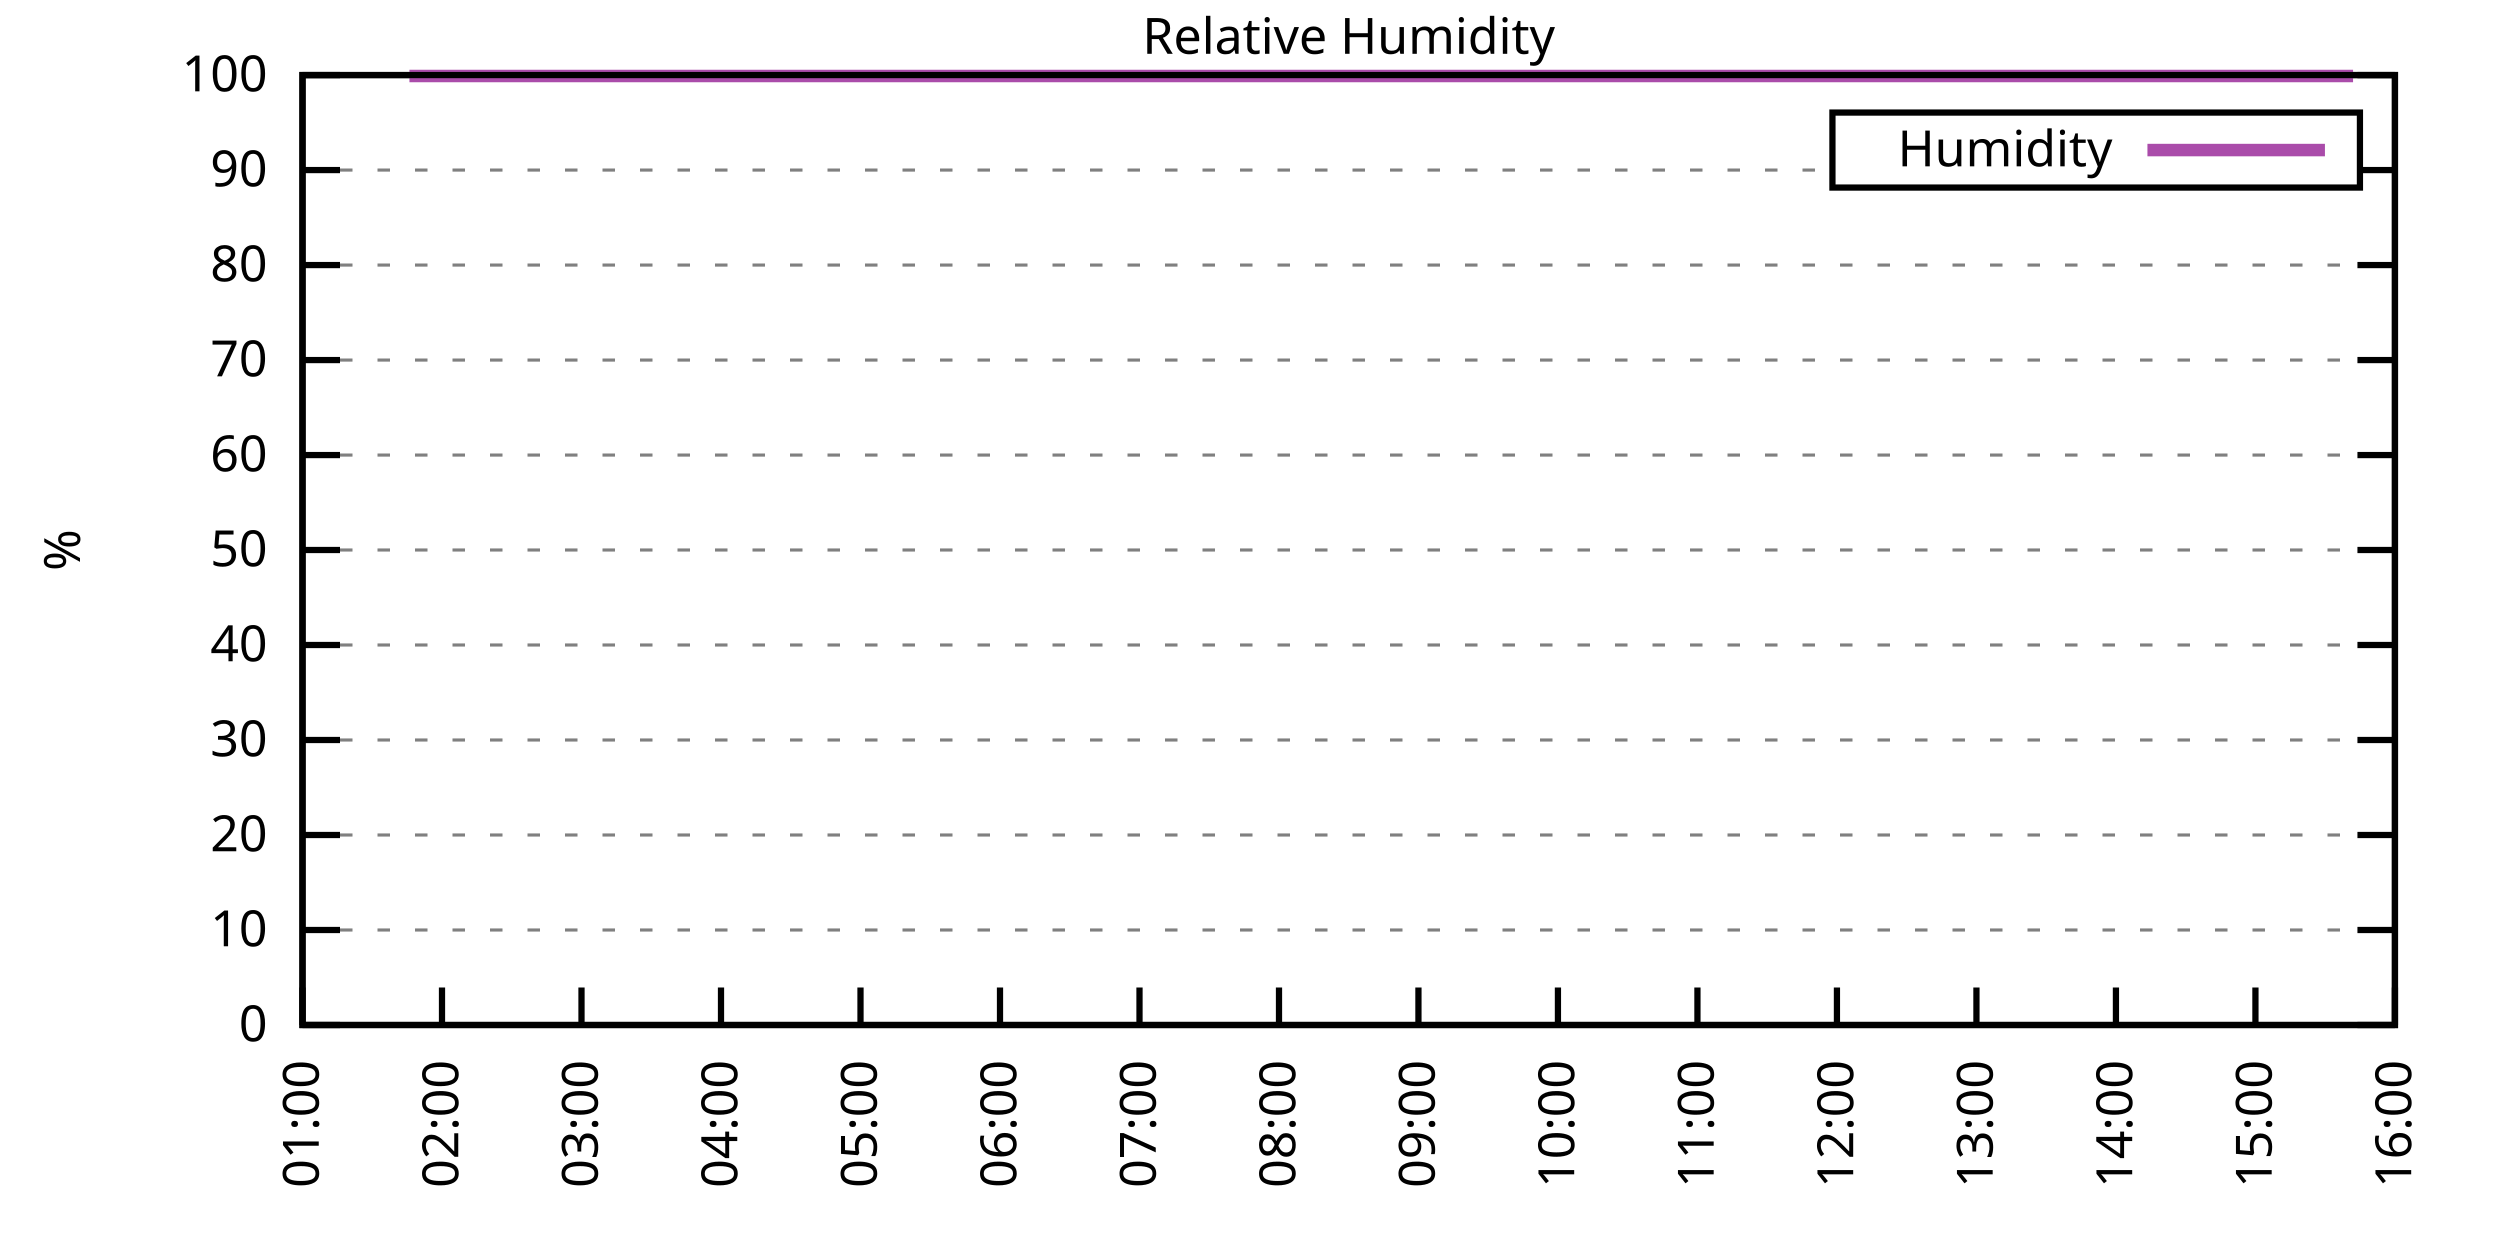
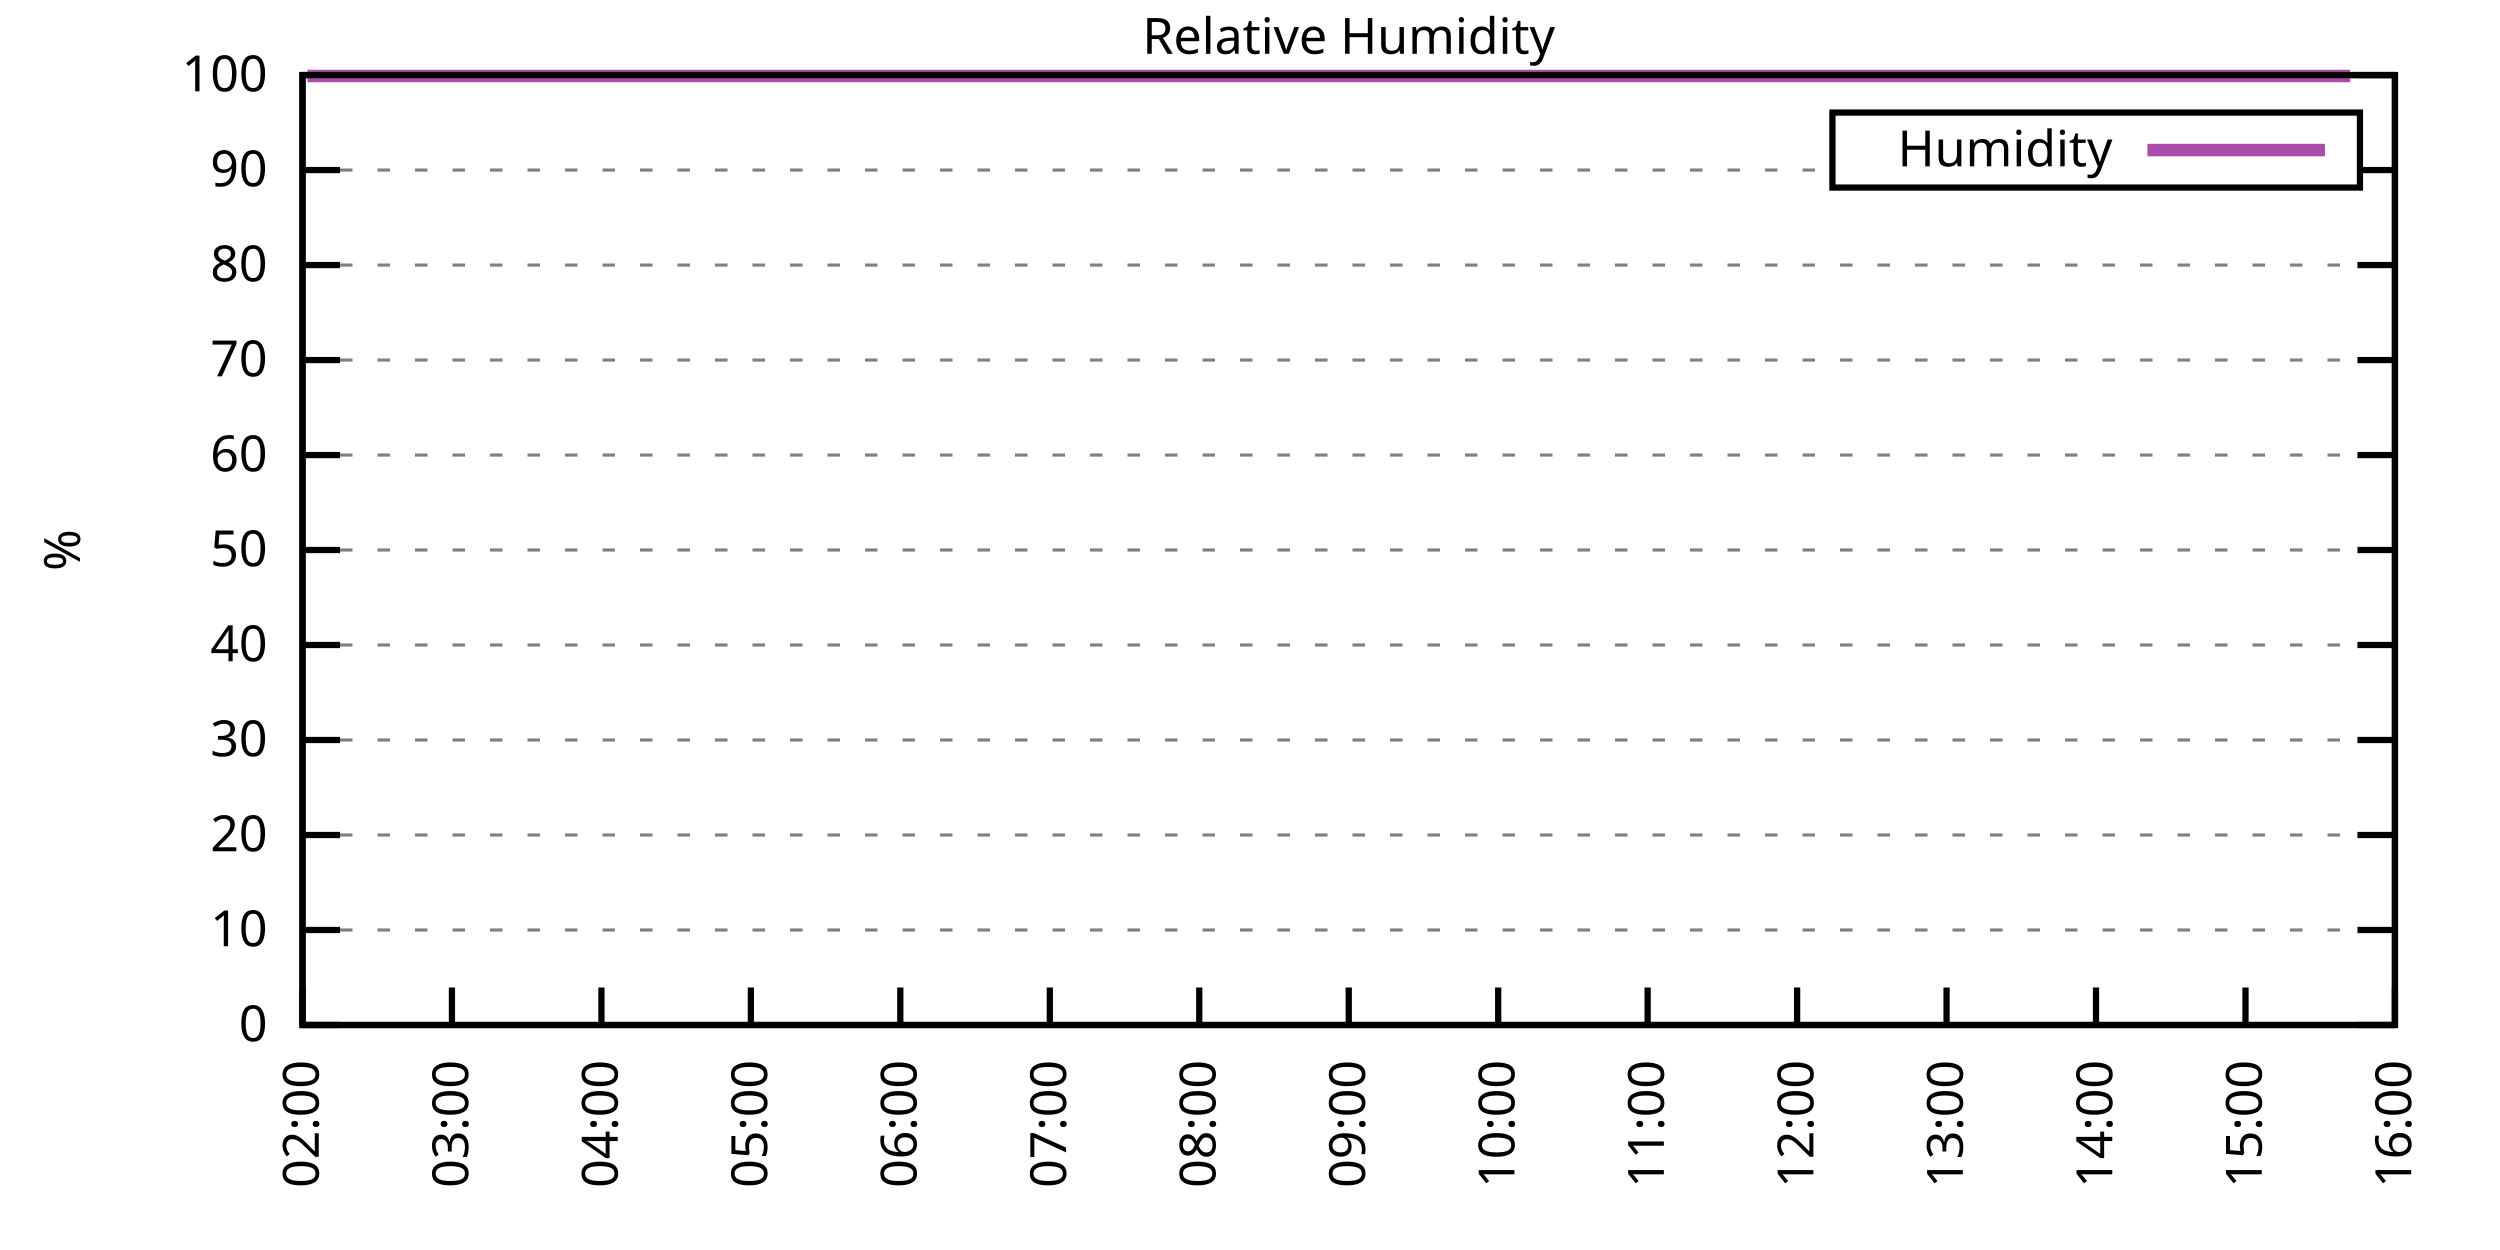
<svg xmlns="http://www.w3.org/2000/svg" xmlns:xlink="http://www.w3.org/1999/xlink" width="400" height="200" viewBox="0 0 400 200">
  <g id="gnuplot_canvas">
    <rect x="0" y="0" width="400" height="200" fill="none" />
    <defs>
      <circle id="gpDot" r="0.5" stroke-width="0.5" stroke="currentColor" />
      <path id="gpPt0" stroke-width="0.333" stroke="currentColor" d="M-1,0 h2 M0,-1 v2" />
      <path id="gpPt1" stroke-width="0.333" stroke="currentColor" d="M-1,-1 L1,1 M1,-1 L-1,1" />
      <path id="gpPt2" stroke-width="0.333" stroke="currentColor" d="M-1,0 L1,0 M0,-1 L0,1 M-1,-1 L1,1 M-1,1 L1,-1" />
      <rect id="gpPt3" stroke-width="0.333" stroke="currentColor" x="-1" y="-1" width="2" height="2" />
      <rect id="gpPt4" stroke-width="0.333" stroke="currentColor" fill="currentColor" x="-1" y="-1" width="2" height="2" />
      <circle id="gpPt5" stroke-width="0.333" stroke="currentColor" cx="0" cy="0" r="1" />
      <use xlink:href="#gpPt5" id="gpPt6" fill="currentColor" stroke="none" />
      <path id="gpPt7" stroke-width="0.333" stroke="currentColor" d="M0,-1.33 L-1.33,0.67 L1.33,0.67 z" />
      <use xlink:href="#gpPt7" id="gpPt8" fill="currentColor" stroke="none" />
      <use xlink:href="#gpPt7" id="gpPt9" stroke="currentColor" transform="rotate(180)" />
      <use xlink:href="#gpPt9" id="gpPt10" fill="currentColor" stroke="none" />
      <use xlink:href="#gpPt3" id="gpPt11" stroke="currentColor" transform="rotate(45)" />
      <use xlink:href="#gpPt11" id="gpPt12" fill="currentColor" stroke="none" />
      <path id="gpPt13" stroke-width="0.333" stroke="currentColor" d="M0,1.330 L1.265,0.411 L0.782,-1.067 L-0.782,-1.076 L-1.265,0.411 z" />
      <use xlink:href="#gpPt13" id="gpPt14" fill="currentColor" stroke="none" />
      <filter id="textbox" filterUnits="objectBoundingBox" x="0" y="0" height="1" width="1">
        <feFlood flood-color="white" flood-opacity="1" result="bgnd" />
        <feComposite in="SourceGraphic" in2="bgnd" operator="atop" />
      </filter>
      <filter id="greybox" filterUnits="objectBoundingBox" x="0" y="0" height="1" width="1">
        <feFlood flood-color="lightgrey" flood-opacity="1" result="grey" />
        <feComposite in="SourceGraphic" in2="grey" operator="atop" />
      </filter>
    </defs>
    <g fill="none" color="white" stroke="currentColor" stroke-width="1.00" stroke-linecap="butt" stroke-linejoin="miter">
</g>
    <g fill="none" color="black" stroke="currentColor" stroke-width="1.00" stroke-linecap="butt" stroke-linejoin="miter">
      <g stroke="none" shape-rendering="crispEdges">
        <polygon fill="rgb(255, 255, 255)" points="48.40,164.00 383.18,164.00 383.18,12.02 48.40,12.02 " />
      </g>
    </g>
    <g fill="none" color="black" stroke="currentColor" stroke-width="1.00" stroke-linecap="butt" stroke-linejoin="miter">
</g>
    <g fill="none" color="black" stroke="black" stroke-width="0.50" stroke-linecap="butt" stroke-linejoin="miter">
</g>
    <g fill="none" color="gray" stroke="currentColor" stroke-width="0.50" stroke-linecap="butt" stroke-linejoin="miter">
      <path stroke="gray" stroke-dasharray="2,4" class="gridline" d="M48.40,164.00 L383.19,164.00  " />
    </g>
    <g fill="none" color="gray" stroke="gray" stroke-width="1.00" stroke-linecap="butt" stroke-linejoin="miter">
</g>
    <g fill="none" color="black" stroke="currentColor" stroke-width="1.00" stroke-linecap="butt" stroke-linejoin="miter">
      <path stroke="black" d="M48.40,164.00 L54.40,164.00 M383.19,164.00 L377.19,164.00  " />
      <g transform="translate(42.80,166.60)" stroke="none" fill="black" font-family="Sans" font-size="8.00" text-anchor="end">
        <text>
          <tspan font-family="Sans"> 0</tspan>
        </text>
      </g>
    </g>
    <g fill="none" color="black" stroke="currentColor" stroke-width="1.00" stroke-linecap="butt" stroke-linejoin="miter">
</g>
    <g fill="none" color="black" stroke="black" stroke-width="0.50" stroke-linecap="butt" stroke-linejoin="miter">
</g>
    <g fill="none" color="gray" stroke="currentColor" stroke-width="0.50" stroke-linecap="butt" stroke-linejoin="miter">
      <path stroke="gray" stroke-dasharray="2,4" class="gridline" d="M48.40,148.80 L383.19,148.80  " />
    </g>
    <g fill="none" color="gray" stroke="gray" stroke-width="1.00" stroke-linecap="butt" stroke-linejoin="miter">
</g>
    <g fill="none" color="black" stroke="currentColor" stroke-width="1.00" stroke-linecap="butt" stroke-linejoin="miter">
      <path stroke="black" d="M48.40,148.80 L54.40,148.80 M383.19,148.80 L377.19,148.80  " />
      <g transform="translate(42.80,151.40)" stroke="none" fill="black" font-family="Sans" font-size="8.00" text-anchor="end">
        <text>
          <tspan font-family="Sans"> 10</tspan>
        </text>
      </g>
    </g>
    <g fill="none" color="black" stroke="currentColor" stroke-width="1.00" stroke-linecap="butt" stroke-linejoin="miter">
</g>
    <g fill="none" color="black" stroke="black" stroke-width="0.50" stroke-linecap="butt" stroke-linejoin="miter">
</g>
    <g fill="none" color="gray" stroke="currentColor" stroke-width="0.50" stroke-linecap="butt" stroke-linejoin="miter">
      <path stroke="gray" stroke-dasharray="2,4" class="gridline" d="M48.40,133.60 L383.19,133.60  " />
    </g>
    <g fill="none" color="gray" stroke="gray" stroke-width="1.00" stroke-linecap="butt" stroke-linejoin="miter">
</g>
    <g fill="none" color="black" stroke="currentColor" stroke-width="1.00" stroke-linecap="butt" stroke-linejoin="miter">
      <path stroke="black" d="M48.40,133.60 L54.40,133.60 M383.19,133.60 L377.19,133.60  " />
      <g transform="translate(42.80,136.20)" stroke="none" fill="black" font-family="Sans" font-size="8.00" text-anchor="end">
        <text>
          <tspan font-family="Sans"> 20</tspan>
        </text>
      </g>
    </g>
    <g fill="none" color="black" stroke="currentColor" stroke-width="1.00" stroke-linecap="butt" stroke-linejoin="miter">
</g>
    <g fill="none" color="black" stroke="black" stroke-width="0.50" stroke-linecap="butt" stroke-linejoin="miter">
</g>
    <g fill="none" color="gray" stroke="currentColor" stroke-width="0.50" stroke-linecap="butt" stroke-linejoin="miter">
      <path stroke="gray" stroke-dasharray="2,4" class="gridline" d="M48.40,118.40 L383.19,118.40  " />
    </g>
    <g fill="none" color="gray" stroke="gray" stroke-width="1.00" stroke-linecap="butt" stroke-linejoin="miter">
</g>
    <g fill="none" color="black" stroke="currentColor" stroke-width="1.00" stroke-linecap="butt" stroke-linejoin="miter">
      <path stroke="black" d="M48.40,118.40 L54.40,118.40 M383.19,118.40 L377.19,118.40  " />
      <g transform="translate(42.80,121.00)" stroke="none" fill="black" font-family="Sans" font-size="8.00" text-anchor="end">
        <text>
          <tspan font-family="Sans"> 30</tspan>
        </text>
      </g>
    </g>
    <g fill="none" color="black" stroke="currentColor" stroke-width="1.00" stroke-linecap="butt" stroke-linejoin="miter">
</g>
    <g fill="none" color="black" stroke="black" stroke-width="0.50" stroke-linecap="butt" stroke-linejoin="miter">
</g>
    <g fill="none" color="gray" stroke="currentColor" stroke-width="0.50" stroke-linecap="butt" stroke-linejoin="miter">
      <path stroke="gray" stroke-dasharray="2,4" class="gridline" d="M48.40,103.20 L383.19,103.20  " />
    </g>
    <g fill="none" color="gray" stroke="gray" stroke-width="1.00" stroke-linecap="butt" stroke-linejoin="miter">
</g>
    <g fill="none" color="black" stroke="currentColor" stroke-width="1.00" stroke-linecap="butt" stroke-linejoin="miter">
      <path stroke="black" d="M48.40,103.20 L54.40,103.20 M383.19,103.20 L377.19,103.20  " />
      <g transform="translate(42.80,105.80)" stroke="none" fill="black" font-family="Sans" font-size="8.00" text-anchor="end">
        <text>
          <tspan font-family="Sans"> 40</tspan>
        </text>
      </g>
    </g>
    <g fill="none" color="black" stroke="currentColor" stroke-width="1.00" stroke-linecap="butt" stroke-linejoin="miter">
</g>
    <g fill="none" color="black" stroke="black" stroke-width="0.50" stroke-linecap="butt" stroke-linejoin="miter">
</g>
    <g fill="none" color="gray" stroke="currentColor" stroke-width="0.50" stroke-linecap="butt" stroke-linejoin="miter">
      <path stroke="gray" stroke-dasharray="2,4" class="gridline" d="M48.40,88.00 L383.19,88.00  " />
    </g>
    <g fill="none" color="gray" stroke="gray" stroke-width="1.00" stroke-linecap="butt" stroke-linejoin="miter">
</g>
    <g fill="none" color="black" stroke="currentColor" stroke-width="1.00" stroke-linecap="butt" stroke-linejoin="miter">
      <path stroke="black" d="M48.40,88.00 L54.40,88.00 M383.19,88.00 L377.19,88.00  " />
      <g transform="translate(42.80,90.60)" stroke="none" fill="black" font-family="Sans" font-size="8.00" text-anchor="end">
        <text>
          <tspan font-family="Sans"> 50</tspan>
        </text>
      </g>
    </g>
    <g fill="none" color="black" stroke="currentColor" stroke-width="1.00" stroke-linecap="butt" stroke-linejoin="miter">
</g>
    <g fill="none" color="black" stroke="black" stroke-width="0.50" stroke-linecap="butt" stroke-linejoin="miter">
</g>
    <g fill="none" color="gray" stroke="currentColor" stroke-width="0.50" stroke-linecap="butt" stroke-linejoin="miter">
      <path stroke="gray" stroke-dasharray="2,4" class="gridline" d="M48.40,72.81 L383.19,72.81  " />
    </g>
    <g fill="none" color="gray" stroke="gray" stroke-width="1.00" stroke-linecap="butt" stroke-linejoin="miter">
</g>
    <g fill="none" color="black" stroke="currentColor" stroke-width="1.00" stroke-linecap="butt" stroke-linejoin="miter">
      <path stroke="black" d="M48.40,72.81 L54.40,72.81 M383.19,72.81 L377.19,72.81  " />
      <g transform="translate(42.80,75.41)" stroke="none" fill="black" font-family="Sans" font-size="8.00" text-anchor="end">
        <text>
          <tspan font-family="Sans"> 60</tspan>
        </text>
      </g>
    </g>
    <g fill="none" color="black" stroke="currentColor" stroke-width="1.00" stroke-linecap="butt" stroke-linejoin="miter">
</g>
    <g fill="none" color="black" stroke="black" stroke-width="0.50" stroke-linecap="butt" stroke-linejoin="miter">
</g>
    <g fill="none" color="gray" stroke="currentColor" stroke-width="0.50" stroke-linecap="butt" stroke-linejoin="miter">
      <path stroke="gray" stroke-dasharray="2,4" class="gridline" d="M48.40,57.61 L383.19,57.61  " />
    </g>
    <g fill="none" color="gray" stroke="gray" stroke-width="1.00" stroke-linecap="butt" stroke-linejoin="miter">
</g>
    <g fill="none" color="black" stroke="currentColor" stroke-width="1.00" stroke-linecap="butt" stroke-linejoin="miter">
      <path stroke="black" d="M48.40,57.61 L54.40,57.61 M383.19,57.61 L377.19,57.61  " />
      <g transform="translate(42.80,60.21)" stroke="none" fill="black" font-family="Sans" font-size="8.00" text-anchor="end">
        <text>
          <tspan font-family="Sans"> 70</tspan>
        </text>
      </g>
    </g>
    <g fill="none" color="black" stroke="currentColor" stroke-width="1.00" stroke-linecap="butt" stroke-linejoin="miter">
</g>
    <g fill="none" color="black" stroke="black" stroke-width="0.50" stroke-linecap="butt" stroke-linejoin="miter">
</g>
    <g fill="none" color="gray" stroke="currentColor" stroke-width="0.50" stroke-linecap="butt" stroke-linejoin="miter">
      <path stroke="gray" stroke-dasharray="2,4" class="gridline" d="M48.40,42.41 L383.19,42.41  " />
    </g>
    <g fill="none" color="gray" stroke="gray" stroke-width="1.00" stroke-linecap="butt" stroke-linejoin="miter">
</g>
    <g fill="none" color="black" stroke="currentColor" stroke-width="1.00" stroke-linecap="butt" stroke-linejoin="miter">
      <path stroke="black" d="M48.40,42.41 L54.40,42.41 M383.19,42.41 L377.19,42.41  " />
      <g transform="translate(42.80,45.01)" stroke="none" fill="black" font-family="Sans" font-size="8.00" text-anchor="end">
        <text>
          <tspan font-family="Sans"> 80</tspan>
        </text>
      </g>
    </g>
    <g fill="none" color="black" stroke="currentColor" stroke-width="1.00" stroke-linecap="butt" stroke-linejoin="miter">
</g>
    <g fill="none" color="black" stroke="black" stroke-width="0.50" stroke-linecap="butt" stroke-linejoin="miter">
</g>
    <g fill="none" color="gray" stroke="currentColor" stroke-width="0.50" stroke-linecap="butt" stroke-linejoin="miter">
      <path stroke="gray" stroke-dasharray="2,4" class="gridline" d="M48.40,27.21 L293.19,27.21 M377.59,27.21 L383.19,27.21  " />
    </g>
    <g fill="none" color="gray" stroke="gray" stroke-width="1.00" stroke-linecap="butt" stroke-linejoin="miter">
</g>
    <g fill="none" color="black" stroke="currentColor" stroke-width="1.00" stroke-linecap="butt" stroke-linejoin="miter">
      <path stroke="black" d="M48.40,27.21 L54.40,27.21 M383.19,27.21 L377.19,27.21  " />
      <g transform="translate(42.80,29.81)" stroke="none" fill="black" font-family="Sans" font-size="8.00" text-anchor="end">
        <text>
          <tspan font-family="Sans"> 90</tspan>
        </text>
      </g>
    </g>
    <g fill="none" color="black" stroke="currentColor" stroke-width="1.00" stroke-linecap="butt" stroke-linejoin="miter">
</g>
    <g fill="none" color="black" stroke="black" stroke-width="0.50" stroke-linecap="butt" stroke-linejoin="miter">
</g>
    <g fill="none" color="gray" stroke="currentColor" stroke-width="0.50" stroke-linecap="butt" stroke-linejoin="miter">
      <path stroke="gray" stroke-dasharray="2,4" class="gridline" d="M48.40,12.01 L383.19,12.01  " />
    </g>
    <g fill="none" color="gray" stroke="gray" stroke-width="1.00" stroke-linecap="butt" stroke-linejoin="miter">
</g>
    <g fill="none" color="black" stroke="currentColor" stroke-width="1.00" stroke-linecap="butt" stroke-linejoin="miter">
      <path stroke="black" d="M48.40,12.01 L54.40,12.01 M383.19,12.01 L377.19,12.01  " />
      <g transform="translate(42.80,14.61)" stroke="none" fill="black" font-family="Sans" font-size="8.00" text-anchor="end">
        <text>
          <tspan font-family="Sans"> 100</tspan>
        </text>
      </g>
    </g>
    <g fill="none" color="black" stroke="currentColor" stroke-width="1.00" stroke-linecap="butt" stroke-linejoin="miter">
      <path stroke="black" d="M48.40,164.00 L48.40,158.00  " />
      <g transform="translate(51.00,169.60) rotate(270.00)" stroke="none" fill="black" font-family="Sans" font-size="8.00" text-anchor="end">
        <text>
-           <tspan font-family="Sans">01:00</tspan>
-         </text>
-       </g>
-     </g>
-     <g fill="none" color="black" stroke="currentColor" stroke-width="1.00" stroke-linecap="butt" stroke-linejoin="miter">
-       <path stroke="black" d="M70.72,164.00 L70.72,158.00  " />
-       <g transform="translate(73.32,169.60) rotate(270.00)" stroke="none" fill="black" font-family="Sans" font-size="8.00" text-anchor="end">
-         <text>
          <tspan font-family="Sans">02:00</tspan>
        </text>
      </g>
    </g>
    <g fill="none" color="black" stroke="currentColor" stroke-width="1.00" stroke-linecap="butt" stroke-linejoin="miter">
-       <path stroke="black" d="M93.04,164.00 L93.04,158.00  " />
-       <g transform="translate(95.64,169.60) rotate(270.00)" stroke="none" fill="black" font-family="Sans" font-size="8.00" text-anchor="end">
+       <path stroke="black" d="M72.31,164.00 L72.31,158.00  " />
+       <g transform="translate(74.91,169.60) rotate(270.00)" stroke="none" fill="black" font-family="Sans" font-size="8.00" text-anchor="end">
        <text>
          <tspan font-family="Sans">03:00</tspan>
        </text>
      </g>
    </g>
    <g fill="none" color="black" stroke="currentColor" stroke-width="1.00" stroke-linecap="butt" stroke-linejoin="miter">
-       <path stroke="black" d="M115.36,164.00 L115.36,158.00  " />
-       <g transform="translate(117.96,169.60) rotate(270.00)" stroke="none" fill="black" font-family="Sans" font-size="8.00" text-anchor="end">
+       <path stroke="black" d="M96.23,164.00 L96.23,158.00  " />
+       <g transform="translate(98.83,169.60) rotate(270.00)" stroke="none" fill="black" font-family="Sans" font-size="8.00" text-anchor="end">
        <text>
          <tspan font-family="Sans">04:00</tspan>
        </text>
      </g>
    </g>
    <g fill="none" color="black" stroke="currentColor" stroke-width="1.00" stroke-linecap="butt" stroke-linejoin="miter">
-       <path stroke="black" d="M137.68,164.00 L137.68,158.00  " />
-       <g transform="translate(140.28,169.60) rotate(270.00)" stroke="none" fill="black" font-family="Sans" font-size="8.00" text-anchor="end">
+       <path stroke="black" d="M120.14,164.00 L120.14,158.00  " />
+       <g transform="translate(122.74,169.60) rotate(270.00)" stroke="none" fill="black" font-family="Sans" font-size="8.00" text-anchor="end">
        <text>
          <tspan font-family="Sans">05:00</tspan>
        </text>
      </g>
    </g>
    <g fill="none" color="black" stroke="currentColor" stroke-width="1.00" stroke-linecap="butt" stroke-linejoin="miter">
-       <path stroke="black" d="M160.00,164.00 L160.00,158.00  " />
-       <g transform="translate(162.60,169.60) rotate(270.00)" stroke="none" fill="black" font-family="Sans" font-size="8.00" text-anchor="end">
+       <path stroke="black" d="M144.05,164.00 L144.05,158.00  " />
+       <g transform="translate(146.65,169.60) rotate(270.00)" stroke="none" fill="black" font-family="Sans" font-size="8.00" text-anchor="end">
        <text>
          <tspan font-family="Sans">06:00</tspan>
        </text>
      </g>
    </g>
    <g fill="none" color="black" stroke="currentColor" stroke-width="1.00" stroke-linecap="butt" stroke-linejoin="miter">
-       <path stroke="black" d="M182.32,164.00 L182.32,158.00  " />
-       <g transform="translate(184.92,169.60) rotate(270.00)" stroke="none" fill="black" font-family="Sans" font-size="8.00" text-anchor="end">
+       <path stroke="black" d="M167.97,164.00 L167.97,158.00  " />
+       <g transform="translate(170.57,169.60) rotate(270.00)" stroke="none" fill="black" font-family="Sans" font-size="8.00" text-anchor="end">
        <text>
          <tspan font-family="Sans">07:00</tspan>
        </text>
      </g>
    </g>
    <g fill="none" color="black" stroke="currentColor" stroke-width="1.00" stroke-linecap="butt" stroke-linejoin="miter">
-       <path stroke="black" d="M204.64,164.00 L204.64,158.00  " />
-       <g transform="translate(207.24,169.60) rotate(270.00)" stroke="none" fill="black" font-family="Sans" font-size="8.00" text-anchor="end">
+       <path stroke="black" d="M191.88,164.00 L191.88,158.00  " />
+       <g transform="translate(194.48,169.60) rotate(270.00)" stroke="none" fill="black" font-family="Sans" font-size="8.00" text-anchor="end">
        <text>
          <tspan font-family="Sans">08:00</tspan>
        </text>
      </g>
    </g>
    <g fill="none" color="black" stroke="currentColor" stroke-width="1.00" stroke-linecap="butt" stroke-linejoin="miter">
-       <path stroke="black" d="M226.95,164.00 L226.95,158.00  " />
-       <g transform="translate(229.55,169.60) rotate(270.00)" stroke="none" fill="black" font-family="Sans" font-size="8.00" text-anchor="end">
+       <path stroke="black" d="M215.80,164.00 L215.80,158.00  " />
+       <g transform="translate(218.40,169.60) rotate(270.00)" stroke="none" fill="black" font-family="Sans" font-size="8.00" text-anchor="end">
        <text>
          <tspan font-family="Sans">09:00</tspan>
        </text>
      </g>
    </g>
    <g fill="none" color="black" stroke="currentColor" stroke-width="1.00" stroke-linecap="butt" stroke-linejoin="miter">
-       <path stroke="black" d="M249.27,164.00 L249.27,158.00  " />
-       <g transform="translate(251.87,169.60) rotate(270.00)" stroke="none" fill="black" font-family="Sans" font-size="8.00" text-anchor="end">
+       <path stroke="black" d="M239.71,164.00 L239.71,158.00  " />
+       <g transform="translate(242.31,169.60) rotate(270.00)" stroke="none" fill="black" font-family="Sans" font-size="8.00" text-anchor="end">
        <text>
          <tspan font-family="Sans">10:00</tspan>
        </text>
      </g>
    </g>
    <g fill="none" color="black" stroke="currentColor" stroke-width="1.00" stroke-linecap="butt" stroke-linejoin="miter">
-       <path stroke="black" d="M271.59,164.00 L271.59,158.00  " />
-       <g transform="translate(274.19,169.60) rotate(270.00)" stroke="none" fill="black" font-family="Sans" font-size="8.00" text-anchor="end">
+       <path stroke="black" d="M263.62,164.00 L263.62,158.00  " />
+       <g transform="translate(266.22,169.60) rotate(270.00)" stroke="none" fill="black" font-family="Sans" font-size="8.00" text-anchor="end">
        <text>
          <tspan font-family="Sans">11:00</tspan>
        </text>
      </g>
    </g>
    <g fill="none" color="black" stroke="currentColor" stroke-width="1.00" stroke-linecap="butt" stroke-linejoin="miter">
-       <path stroke="black" d="M293.91,164.00 L293.91,158.00  " />
-       <g transform="translate(296.51,169.60) rotate(270.00)" stroke="none" fill="black" font-family="Sans" font-size="8.00" text-anchor="end">
+       <path stroke="black" d="M287.54,164.00 L287.54,158.00  " />
+       <g transform="translate(290.14,169.60) rotate(270.00)" stroke="none" fill="black" font-family="Sans" font-size="8.00" text-anchor="end">
        <text>
          <tspan font-family="Sans">12:00</tspan>
        </text>
      </g>
    </g>
    <g fill="none" color="black" stroke="currentColor" stroke-width="1.00" stroke-linecap="butt" stroke-linejoin="miter">
-       <path stroke="black" d="M316.23,164.00 L316.23,158.00  " />
-       <g transform="translate(318.83,169.60) rotate(270.00)" stroke="none" fill="black" font-family="Sans" font-size="8.00" text-anchor="end">
+       <path stroke="black" d="M311.45,164.00 L311.45,158.00  " />
+       <g transform="translate(314.05,169.60) rotate(270.00)" stroke="none" fill="black" font-family="Sans" font-size="8.00" text-anchor="end">
        <text>
          <tspan font-family="Sans">13:00</tspan>
        </text>
      </g>
    </g>
    <g fill="none" color="black" stroke="currentColor" stroke-width="1.00" stroke-linecap="butt" stroke-linejoin="miter">
-       <path stroke="black" d="M338.55,164.00 L338.55,158.00  " />
-       <g transform="translate(341.15,169.60) rotate(270.00)" stroke="none" fill="black" font-family="Sans" font-size="8.00" text-anchor="end">
+       <path stroke="black" d="M335.36,164.00 L335.36,158.00  " />
+       <g transform="translate(337.96,169.60) rotate(270.00)" stroke="none" fill="black" font-family="Sans" font-size="8.00" text-anchor="end">
        <text>
          <tspan font-family="Sans">14:00</tspan>
        </text>
      </g>
    </g>
    <g fill="none" color="black" stroke="currentColor" stroke-width="1.00" stroke-linecap="butt" stroke-linejoin="miter">
-       <path stroke="black" d="M360.87,164.00 L360.87,158.00  " />
-       <g transform="translate(363.47,169.60) rotate(270.00)" stroke="none" fill="black" font-family="Sans" font-size="8.00" text-anchor="end">
+       <path stroke="black" d="M359.28,164.00 L359.28,158.00  " />
+       <g transform="translate(361.88,169.60) rotate(270.00)" stroke="none" fill="black" font-family="Sans" font-size="8.00" text-anchor="end">
        <text>
          <tspan font-family="Sans">15:00</tspan>
        </text>
      </g>
    </g>
    <g fill="none" color="black" stroke="currentColor" stroke-width="1.00" stroke-linecap="butt" stroke-linejoin="miter">
      <path stroke="black" d="M383.19,164.00 L383.19,158.00  " />
      <g transform="translate(385.79,169.60) rotate(270.00)" stroke="none" fill="black" font-family="Sans" font-size="8.00" text-anchor="end">
        <text>
          <tspan font-family="Sans">16:00</tspan>
        </text>
      </g>
    </g>
    <g fill="none" color="black" stroke="currentColor" stroke-width="1.00" stroke-linecap="butt" stroke-linejoin="miter">
</g>
    <g fill="none" color="black" stroke="currentColor" stroke-width="1.00" stroke-linecap="butt" stroke-linejoin="miter">
      <path stroke="black" d="M48.40,12.01 L48.40,164.00 L383.19,164.00 L383.19,12.01 L48.40,12.01 Z  " />
    </g>
    <g fill="none" color="black" stroke="currentColor" stroke-width="1.00" stroke-linecap="butt" stroke-linejoin="miter">
</g>
    <g fill="none" color="black" stroke="currentColor" stroke-width="1.00" stroke-linecap="butt" stroke-linejoin="miter">
      <path stroke="black" d="M293.19,30.01 L293.19,18.01 L377.59,18.01 L377.59,30.01 L293.19,30.01 Z  " />
    </g>
    <g id="Relative_Humidity_plot_1">
      <g fill="none" color="white" stroke="black" stroke-width="2.00" stroke-linecap="butt" stroke-linejoin="miter">
</g>
      <g fill="none" color="black" stroke="currentColor" stroke-width="2.00" stroke-linecap="butt" stroke-linejoin="miter">
        <g transform="translate(337.99,26.61)" stroke="none" fill="black" font-family="Sans" font-size="8.00" text-anchor="end">
          <text>
            <tspan font-family="Sans">Humidity</tspan>
          </text>
        </g>
      </g>
      <g fill="none" color="black" stroke="currentColor" stroke-width="2.00" stroke-linecap="butt" stroke-linejoin="miter">
-         <path stroke="rgb(170,  76, 170)" d="M343.59,24.01 L371.99,24.01 M65.51,12.16 L66.26,12.16 L67.00,12.16 L67.74,12.16 L68.49,12.16 L69.23,12.16   L69.98,12.16 L70.72,12.16 L71.46,12.16 L72.21,12.16 L72.95,12.16 L73.70,12.16 L74.44,12.16 L75.18,12.16   L75.93,12.16 L76.67,12.16 L77.42,12.16 L78.16,12.16 L78.90,12.16 L79.65,12.16 L80.39,12.16 L81.14,12.16   L81.88,12.16 L82.62,12.16 L83.37,12.16 L84.11,12.16 L84.85,12.16 L85.60,12.16 L86.34,12.16 L87.09,12.16   L87.83,12.16 L88.57,12.16 L89.32,12.16 L90.06,12.16 L90.81,12.16 L91.55,12.16 L92.29,12.16 L93.04,12.16   L93.78,12.16 L94.53,12.16 L95.27,12.16 L96.01,12.16 L96.76,12.16 L97.50,12.16 L98.25,12.16 L98.99,12.16   L99.73,12.16 L100.48,12.16 L101.22,12.16 L101.97,12.16 L102.71,12.16 L103.45,12.16 L104.20,12.16 L104.94,12.16   L105.69,12.16 L106.43,12.16 L107.17,12.16 L107.92,12.16 L108.66,12.16 L109.41,12.16 L110.15,12.16 L110.89,12.16   L111.64,12.16 L112.38,12.16 L113.13,12.16 L113.87,12.16 L114.61,12.16 L115.36,12.16 L116.10,12.16 L116.85,12.16   L117.59,12.16 L118.33,12.16 L119.08,12.16 L119.82,12.16 L120.57,12.16 L121.31,12.16 L122.05,12.16 L122.80,12.16   L123.54,12.16 L124.29,12.16 L125.03,12.16 L125.77,12.16 L126.52,12.16 L127.26,12.16 L128.01,12.16 L128.75,12.16   L129.49,12.16 L130.24,12.16 L130.98,12.16 L131.73,12.16 L132.47,12.16 L133.21,12.16 L133.96,12.16 L134.70,12.16   L135.45,12.16 L136.19,12.16 L136.93,12.16 L137.68,12.16 L138.42,12.16 L139.17,12.16 L139.91,12.16 L140.65,12.16   L141.40,12.16 L142.14,12.16 L142.89,12.16 L143.63,12.16 L144.37,12.16 L145.12,12.16 L145.86,12.16 L146.61,12.16   L147.35,12.16 L148.09,12.16 L148.84,12.16 L149.58,12.16 L150.32,12.16 L151.07,12.16 L151.81,12.16 L152.56,12.16   L153.30,12.16 L154.04,12.16 L154.79,12.16 L155.53,12.16 L156.28,12.16 L157.02,12.16 L157.76,12.16 L158.51,12.16   L159.25,12.16 L160.00,12.16 L160.74,12.16 L161.48,12.16 L162.23,12.16 L162.97,12.16 L163.72,12.16 L164.46,12.16   L165.20,12.16 L165.95,12.16 L166.69,12.16 L167.44,12.16 L168.18,12.16 L168.92,12.16 L169.67,12.16 L170.41,12.16   L171.16,12.16 L171.90,12.16 L172.64,12.16 L173.39,12.16 L174.13,12.16 L174.88,12.16 L175.62,12.16 L176.36,12.16   L177.11,12.16 L177.85,12.16 L178.60,12.16 L179.34,12.16 L180.08,12.16 L180.83,12.16 L181.57,12.16 L182.32,12.16   L183.06,12.16 L183.80,12.16 L184.55,12.16 L185.29,12.16 L186.04,12.16 L186.78,12.16 L187.52,12.16 L188.27,12.16   L189.01,12.16 L189.76,12.16 L190.50,12.16 L191.24,12.16 L191.99,12.16 L192.73,12.16 L193.48,12.16 L194.22,12.16   L194.96,12.16 L195.71,12.16 L196.45,12.16 L197.20,12.16 L197.94,12.16 L198.68,12.16 L199.43,12.16 L200.17,12.16   L200.92,12.16 L201.66,12.16 L202.40,12.16 L203.15,12.16 L203.89,12.16 L204.64,12.16 L205.38,12.16 L206.12,12.16   L206.87,12.16 L207.61,12.16 L208.36,12.16 L209.10,12.16 L209.84,12.16 L210.59,12.16 L211.33,12.16 L212.08,12.16   L212.82,12.16 L213.56,12.16 L214.31,12.16 L215.05,12.16 L215.80,12.16 L216.54,12.16 L217.28,12.16 L218.03,12.16   L218.77,12.16 L219.51,12.16 L220.26,12.16 L221.00,12.16 L221.75,12.16 L222.49,12.16 L223.23,12.16 L223.98,12.16   L224.72,12.16 L225.47,12.16 L226.21,12.16 L226.95,12.16 L227.70,12.16 L228.44,12.16 L229.19,12.16 L229.93,12.16   L230.67,12.16 L231.42,12.16 L232.16,12.16 L232.91,12.16 L233.65,12.16 L234.39,12.16 L235.14,12.16 L235.88,12.16   L236.63,12.16 L237.37,12.16 L238.11,12.16 L238.86,12.16 L239.60,12.16 L240.35,12.16 L241.09,12.16 L241.83,12.16   L242.58,12.16 L243.32,12.16 L244.07,12.16 L244.81,12.16 L245.55,12.16 L246.30,12.16 L247.04,12.16 L247.79,12.16   L248.53,12.16 L249.27,12.16 L250.02,12.16 L250.76,12.16 L251.51,12.16 L252.25,12.16 L252.99,12.16 L253.74,12.16   L254.48,12.16 L255.23,12.16 L255.97,12.16 L256.71,12.16 L257.46,12.16 L258.20,12.16 L258.95,12.16 L259.69,12.16   L260.43,12.16 L261.18,12.16 L261.92,12.16 L262.67,12.16 L263.41,12.16 L264.15,12.16 L264.90,12.16 L265.64,12.16   L266.39,12.16 L267.13,12.16 L267.87,12.16 L268.62,12.16 L269.36,12.16 L270.11,12.16 L270.85,12.16 L271.59,12.16   L272.34,12.16 L273.08,12.16 L273.83,12.16 L274.57,12.16 L275.31,12.16 L276.06,12.16 L276.80,12.16 L277.55,12.16   L278.29,12.16 L279.03,12.16 L279.78,12.16 L280.52,12.16 L281.27,12.16 L282.01,12.16 L282.75,12.16 L283.50,12.16   L284.24,12.16 L284.98,12.16 L285.73,12.16 L286.47,12.16 L287.22,12.16 L287.96,12.16 L288.70,12.16 L289.45,12.16   L290.19,12.16 L290.94,12.16 L291.68,12.16 L292.42,12.16 L293.17,12.16 L293.91,12.16 L294.66,12.16 L295.40,12.16   L296.14,12.16 L296.89,12.16 L297.63,12.16 L298.38,12.16 L299.12,12.16 L299.86,12.16 L300.61,12.16 L301.35,12.16   L302.10,12.16 L302.84,12.16 L303.58,12.16 L304.33,12.16 L305.07,12.16 L305.82,12.16 L306.56,12.16 L307.30,12.16   L308.05,12.16 L308.79,12.16 L309.54,12.16 L310.28,12.16 L311.02,12.16 L311.77,12.16 L312.51,12.16 L313.26,12.16   L314.00,12.16 L314.74,12.16 L315.49,12.16 L316.23,12.16 L316.98,12.16 L317.72,12.16 L318.46,12.16 L319.21,12.16   L319.95,12.16 L320.70,12.16 L321.44,12.16 L322.18,12.16 L322.93,12.16 L323.67,12.16 L324.42,12.16 L325.16,12.16   L325.90,12.16 L326.65,12.16 L327.39,12.16 L328.14,12.16 L328.88,12.16 L329.62,12.16 L330.37,12.16 L331.11,12.16   L331.86,12.16 L332.60,12.16 L333.34,12.16 L334.09,12.16 L334.83,12.16 L335.58,12.16 L336.32,12.16 L337.06,12.16   L337.81,12.16 L338.55,12.16 L339.30,12.16 L340.04,12.16 L340.78,12.16 L341.53,12.16 L342.27,12.16 L343.02,12.16   L343.76,12.16 L344.50,12.16 L345.25,12.16 L345.99,12.16 L346.74,12.16 L347.48,12.16 L348.22,12.16 L348.97,12.16   L349.71,12.16 L350.45,12.16 L351.20,12.16 L351.94,12.16 L352.69,12.16 L353.43,12.16 L354.17,12.16 L354.92,12.16   L355.66,12.16 L356.41,12.16 L357.15,12.16 L357.89,12.16 L358.64,12.16 L359.38,12.16 L360.13,12.16 L360.87,12.16   L361.61,12.16 L362.36,12.16 L363.10,12.16 L363.85,12.16 L364.59,12.16 L365.33,12.16 L366.08,12.16 L366.82,12.16   L367.57,12.16 L368.31,12.16 L369.05,12.16 L369.80,12.16 L370.54,12.16 L371.29,12.16 L372.03,12.16 L372.77,12.16   L373.52,12.16 L374.26,12.16 L375.01,12.16 L375.75,12.16 L376.49,12.16  " />
+         <path stroke="rgb(170,  76, 170)" d="M343.59,24.01 L371.99,24.01 M49.20,12.16 L49.99,12.16 L50.79,12.16 L51.59,12.16 L52.39,12.16 L53.18,12.16   L53.98,12.16 L54.78,12.16 L55.57,12.16 L56.37,12.16 L57.17,12.16 L57.97,12.16 L58.76,12.16 L59.56,12.16   L60.36,12.16 L61.15,12.16 L61.95,12.16 L62.75,12.16 L63.55,12.16 L64.34,12.16 L65.14,12.16 L65.94,12.16   L66.73,12.16 L67.53,12.16 L68.33,12.16 L69.13,12.16 L69.92,12.16 L70.72,12.16 L71.52,12.16 L72.31,12.16   L73.11,12.16 L73.91,12.16 L74.70,12.16 L75.50,12.16 L76.30,12.16 L77.10,12.16 L77.89,12.16 L78.69,12.16   L79.49,12.16 L80.28,12.16 L81.08,12.16 L81.88,12.16 L82.68,12.16 L83.47,12.16 L84.27,12.16 L85.07,12.16   L85.86,12.16 L86.66,12.16 L87.46,12.16 L88.26,12.16 L89.05,12.16 L89.85,12.16 L90.65,12.16 L91.44,12.16   L92.24,12.16 L93.04,12.16 L93.84,12.16 L94.63,12.16 L95.43,12.16 L96.23,12.16 L97.02,12.16 L97.82,12.16   L98.62,12.16 L99.42,12.16 L100.21,12.16 L101.01,12.16 L101.81,12.16 L102.60,12.16 L103.40,12.16 L104.20,12.16   L105.00,12.16 L105.79,12.16 L106.59,12.16 L107.39,12.16 L108.18,12.16 L108.98,12.16 L109.78,12.16 L110.58,12.16   L111.37,12.16 L112.17,12.16 L112.97,12.16 L113.76,12.16 L114.56,12.16 L115.36,12.16 L116.16,12.16 L116.95,12.16   L117.75,12.16 L118.55,12.16 L119.34,12.16 L120.14,12.16 L120.94,12.16 L121.73,12.16 L122.53,12.16 L123.33,12.16   L124.13,12.16 L124.92,12.16 L125.72,12.16 L126.52,12.16 L127.31,12.16 L128.11,12.16 L128.91,12.16 L129.71,12.16   L130.50,12.16 L131.30,12.16 L132.10,12.16 L132.89,12.16 L133.69,12.16 L134.49,12.16 L135.29,12.16 L136.08,12.16   L136.88,12.16 L137.68,12.16 L138.47,12.16 L139.27,12.16 L140.07,12.16 L140.87,12.16 L141.66,12.16 L142.46,12.16   L143.26,12.16 L144.05,12.16 L144.85,12.16 L145.65,12.16 L146.45,12.16 L147.24,12.16 L148.04,12.16 L148.84,12.16   L149.63,12.16 L150.43,12.16 L151.23,12.16 L152.03,12.16 L152.82,12.16 L153.62,12.16 L154.42,12.16 L155.21,12.16   L156.01,12.16 L156.81,12.16 L157.61,12.16 L158.40,12.16 L159.20,12.16 L160.00,12.16 L160.79,12.16 L161.59,12.16   L162.39,12.16 L163.19,12.16 L163.98,12.16 L164.78,12.16 L165.58,12.16 L166.37,12.16 L167.17,12.16 L167.97,12.16   L168.76,12.16 L169.56,12.16 L170.36,12.16 L171.16,12.16 L171.95,12.16 L172.75,12.16 L173.55,12.16 L174.34,12.16   L175.14,12.16 L175.94,12.16 L176.74,12.16 L177.53,12.16 L178.33,12.16 L179.13,12.16 L179.92,12.16 L180.72,12.16   L181.52,12.16 L182.32,12.16 L183.11,12.16 L183.91,12.16 L184.71,12.16 L185.50,12.16 L186.30,12.16 L187.10,12.16   L187.90,12.16 L188.69,12.16 L189.49,12.16 L190.29,12.16 L191.08,12.16 L191.88,12.16 L192.68,12.16 L193.48,12.16   L194.27,12.16 L195.07,12.16 L195.87,12.16 L196.66,12.16 L197.46,12.16 L198.26,12.16 L199.06,12.16 L199.85,12.16   L200.65,12.16 L201.45,12.16 L202.24,12.16 L203.04,12.16 L203.84,12.16 L204.64,12.16 L205.43,12.16 L206.23,12.16   L207.03,12.16 L207.82,12.16 L208.62,12.16 L209.42,12.16 L210.22,12.16 L211.01,12.16 L211.81,12.16 L212.61,12.16   L213.40,12.16 L214.20,12.16 L215.00,12.16 L215.80,12.16 L216.59,12.16 L217.39,12.16 L218.19,12.16 L218.98,12.16   L219.78,12.16 L220.58,12.16 L221.37,12.16 L222.17,12.16 L222.97,12.16 L223.77,12.16 L224.56,12.16 L225.36,12.16   L226.16,12.16 L226.95,12.16 L227.75,12.16 L228.55,12.16 L229.35,12.16 L230.14,12.16 L230.94,12.16 L231.74,12.16   L232.53,12.16 L233.33,12.16 L234.13,12.16 L234.93,12.16 L235.72,12.16 L236.52,12.16 L237.32,12.16 L238.11,12.16   L238.91,12.16 L239.71,12.16 L240.51,12.16 L241.30,12.16 L242.10,12.16 L242.90,12.16 L243.69,12.16 L244.49,12.16   L245.29,12.16 L246.09,12.16 L246.88,12.16 L247.68,12.16 L248.48,12.16 L249.27,12.16 L250.07,12.16 L250.87,12.16   L251.67,12.16 L252.46,12.16 L253.26,12.16 L254.06,12.16 L254.85,12.16 L255.65,12.16 L256.45,12.16 L257.25,12.16   L258.04,12.16 L258.84,12.16 L259.64,12.16 L260.43,12.16 L261.23,12.16 L262.03,12.16 L262.83,12.16 L263.62,12.16   L264.42,12.16 L265.22,12.16 L266.01,12.16 L266.81,12.16 L267.61,12.16 L268.40,12.16 L269.20,12.16 L270.00,12.16   L270.80,12.16 L271.59,12.16 L272.39,12.16 L273.19,12.16 L273.98,12.16 L274.78,12.16 L275.58,12.16 L276.38,12.16   L277.17,12.16 L277.97,12.16 L278.77,12.16 L279.56,12.16 L280.36,12.16 L281.16,12.16 L281.96,12.16 L282.75,12.16   L283.55,12.16 L284.35,12.16 L285.14,12.16 L285.94,12.16 L286.74,12.16 L287.54,12.16 L288.33,12.16 L289.13,12.16   L289.93,12.16 L290.72,12.16 L291.52,12.16 L292.32,12.16 L293.12,12.16 L293.91,12.16 L294.71,12.16 L295.51,12.16   L296.30,12.16 L297.10,12.16 L297.90,12.16 L298.70,12.16 L299.49,12.16 L300.29,12.16 L301.09,12.16 L301.88,12.16   L302.68,12.16 L303.48,12.16 L304.28,12.16 L305.07,12.16 L305.87,12.16 L306.67,12.16 L307.46,12.16 L308.26,12.16   L309.06,12.16 L309.86,12.16 L310.65,12.16 L311.45,12.16 L312.25,12.16 L313.04,12.16 L313.84,12.16 L314.64,12.16   L315.43,12.16 L316.23,12.16 L317.03,12.16 L317.83,12.16 L318.62,12.16 L319.42,12.16 L320.22,12.16 L321.01,12.16   L321.81,12.16 L322.61,12.16 L323.41,12.16 L324.20,12.16 L325.00,12.16 L325.80,12.16 L326.59,12.16 L327.39,12.16   L328.19,12.16 L328.99,12.16 L329.78,12.16 L330.58,12.16 L331.38,12.16 L332.17,12.16 L332.97,12.16 L333.77,12.16   L334.57,12.16 L335.36,12.16 L336.16,12.16 L336.96,12.16 L337.75,12.16 L338.55,12.16 L339.35,12.16 L340.15,12.16   L340.94,12.16 L341.74,12.16 L342.54,12.16 L343.33,12.16 L344.13,12.16 L344.93,12.16 L345.73,12.16 L346.52,12.16   L347.32,12.16 L348.12,12.16 L348.91,12.16 L349.71,12.16 L350.51,12.16 L351.31,12.16 L352.10,12.16 L352.90,12.16   L353.70,12.16 L354.49,12.16 L355.29,12.16 L356.09,12.16 L356.89,12.16 L357.68,12.16 L358.48,12.16 L359.28,12.16   L360.07,12.16 L360.87,12.16 L361.67,12.16 L362.46,12.16 L363.26,12.16 L364.06,12.16 L364.86,12.16 L365.65,12.16   L366.45,12.16 L367.25,12.16 L368.04,12.16 L368.84,12.16 L369.64,12.16 L370.44,12.16 L371.23,12.16 L372.03,12.16   L372.83,12.16 L373.62,12.16 L374.42,12.16 L375.22,12.16 L376.02,12.16  " />
      </g>
    </g>
    <g fill="none" color="black" stroke="currentColor" stroke-width="2.00" stroke-linecap="butt" stroke-linejoin="miter">
</g>
    <g fill="none" color="black" stroke="black" stroke-width="1.00" stroke-linecap="butt" stroke-linejoin="miter">
</g>
    <g fill="none" color="black" stroke="currentColor" stroke-width="1.00" stroke-linecap="butt" stroke-linejoin="miter">
      <path stroke="black" d="M48.40,12.01 L48.40,164.00 L383.19,164.00 L383.19,12.01 L48.40,12.01 Z  " />
      <g transform="translate(12.80,88.01) rotate(270.00)" stroke="none" fill="black" font-family="Sans" font-size="8.00" text-anchor="middle">
        <text>
          <tspan font-family="Sans">%</tspan>
        </text>
      </g>
    </g>
    <g fill="none" color="black" stroke="currentColor" stroke-width="1.00" stroke-linecap="butt" stroke-linejoin="miter">
</g>
    <g fill="none" color="black" stroke="currentColor" stroke-width="1.00" stroke-linecap="butt" stroke-linejoin="miter">
      <g transform="translate(215.79,8.61)" stroke="none" fill="black" font-family="Sans" font-size="8.00" text-anchor="middle">
        <text>
          <tspan font-family="Sans">Relative Humidity</tspan>
        </text>
      </g>
    </g>
    <g fill="none" color="black" stroke="currentColor" stroke-width="1.00" stroke-linecap="butt" stroke-linejoin="miter">
</g>
  </g>
</svg>
